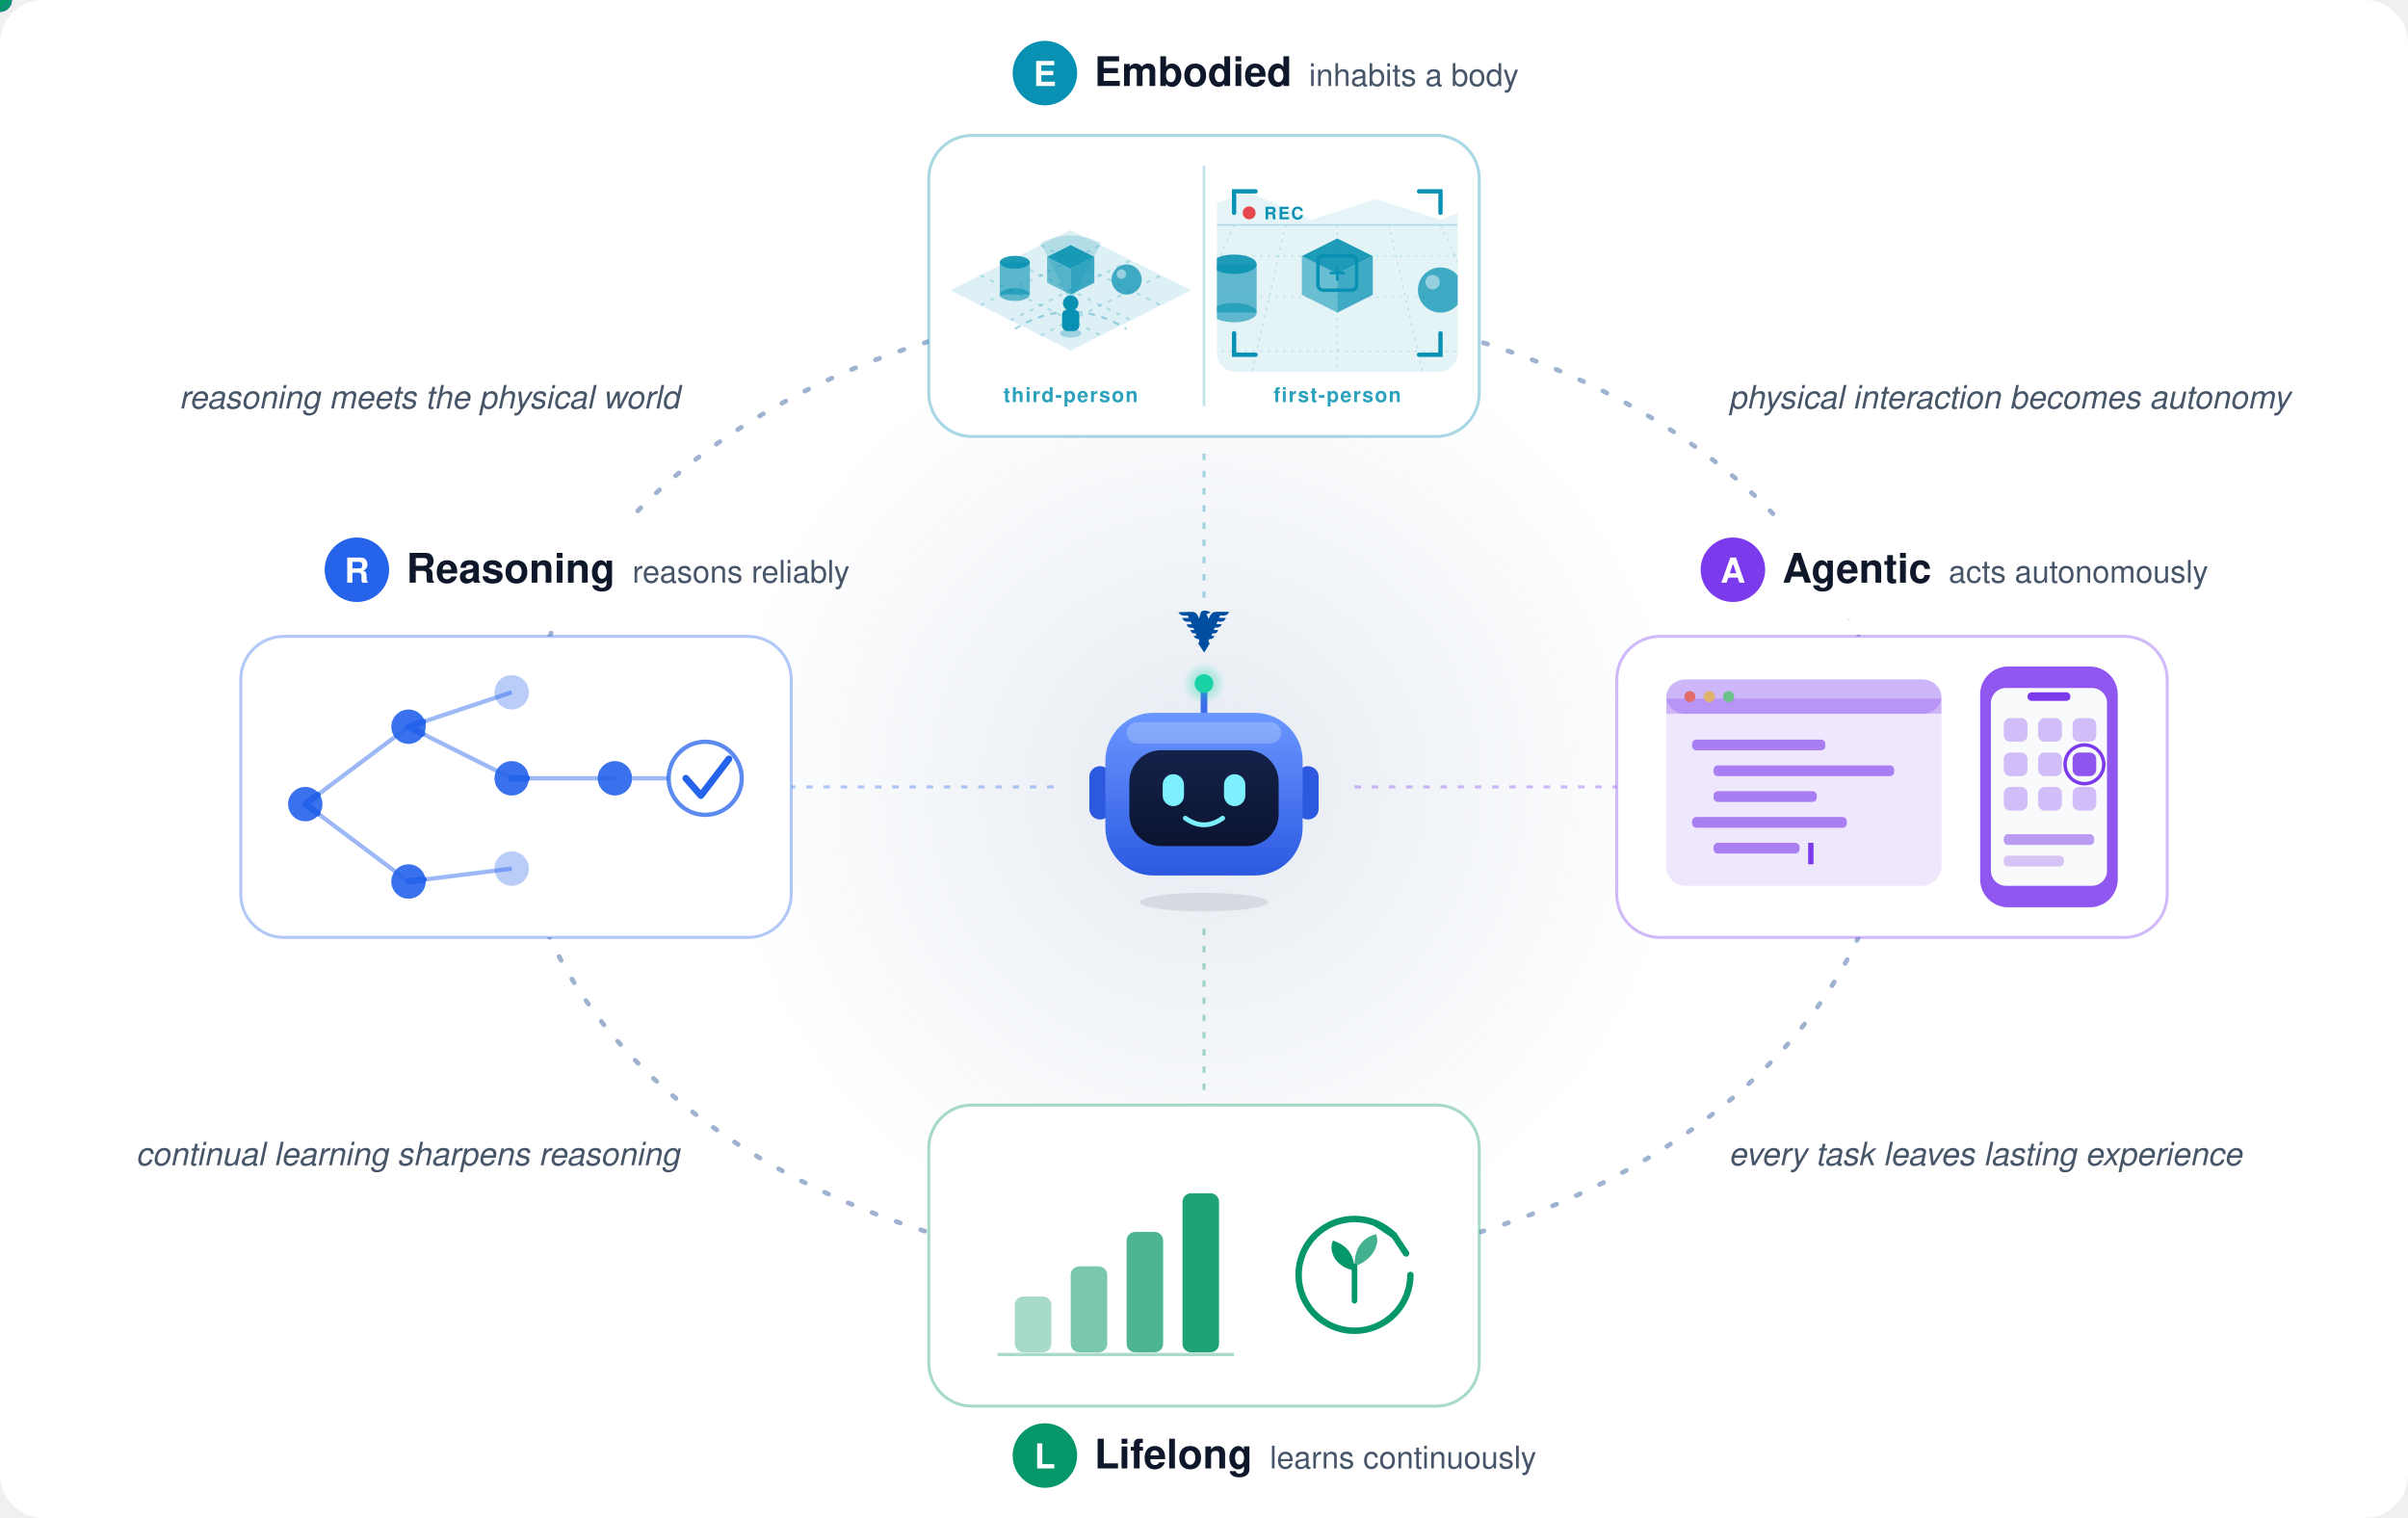
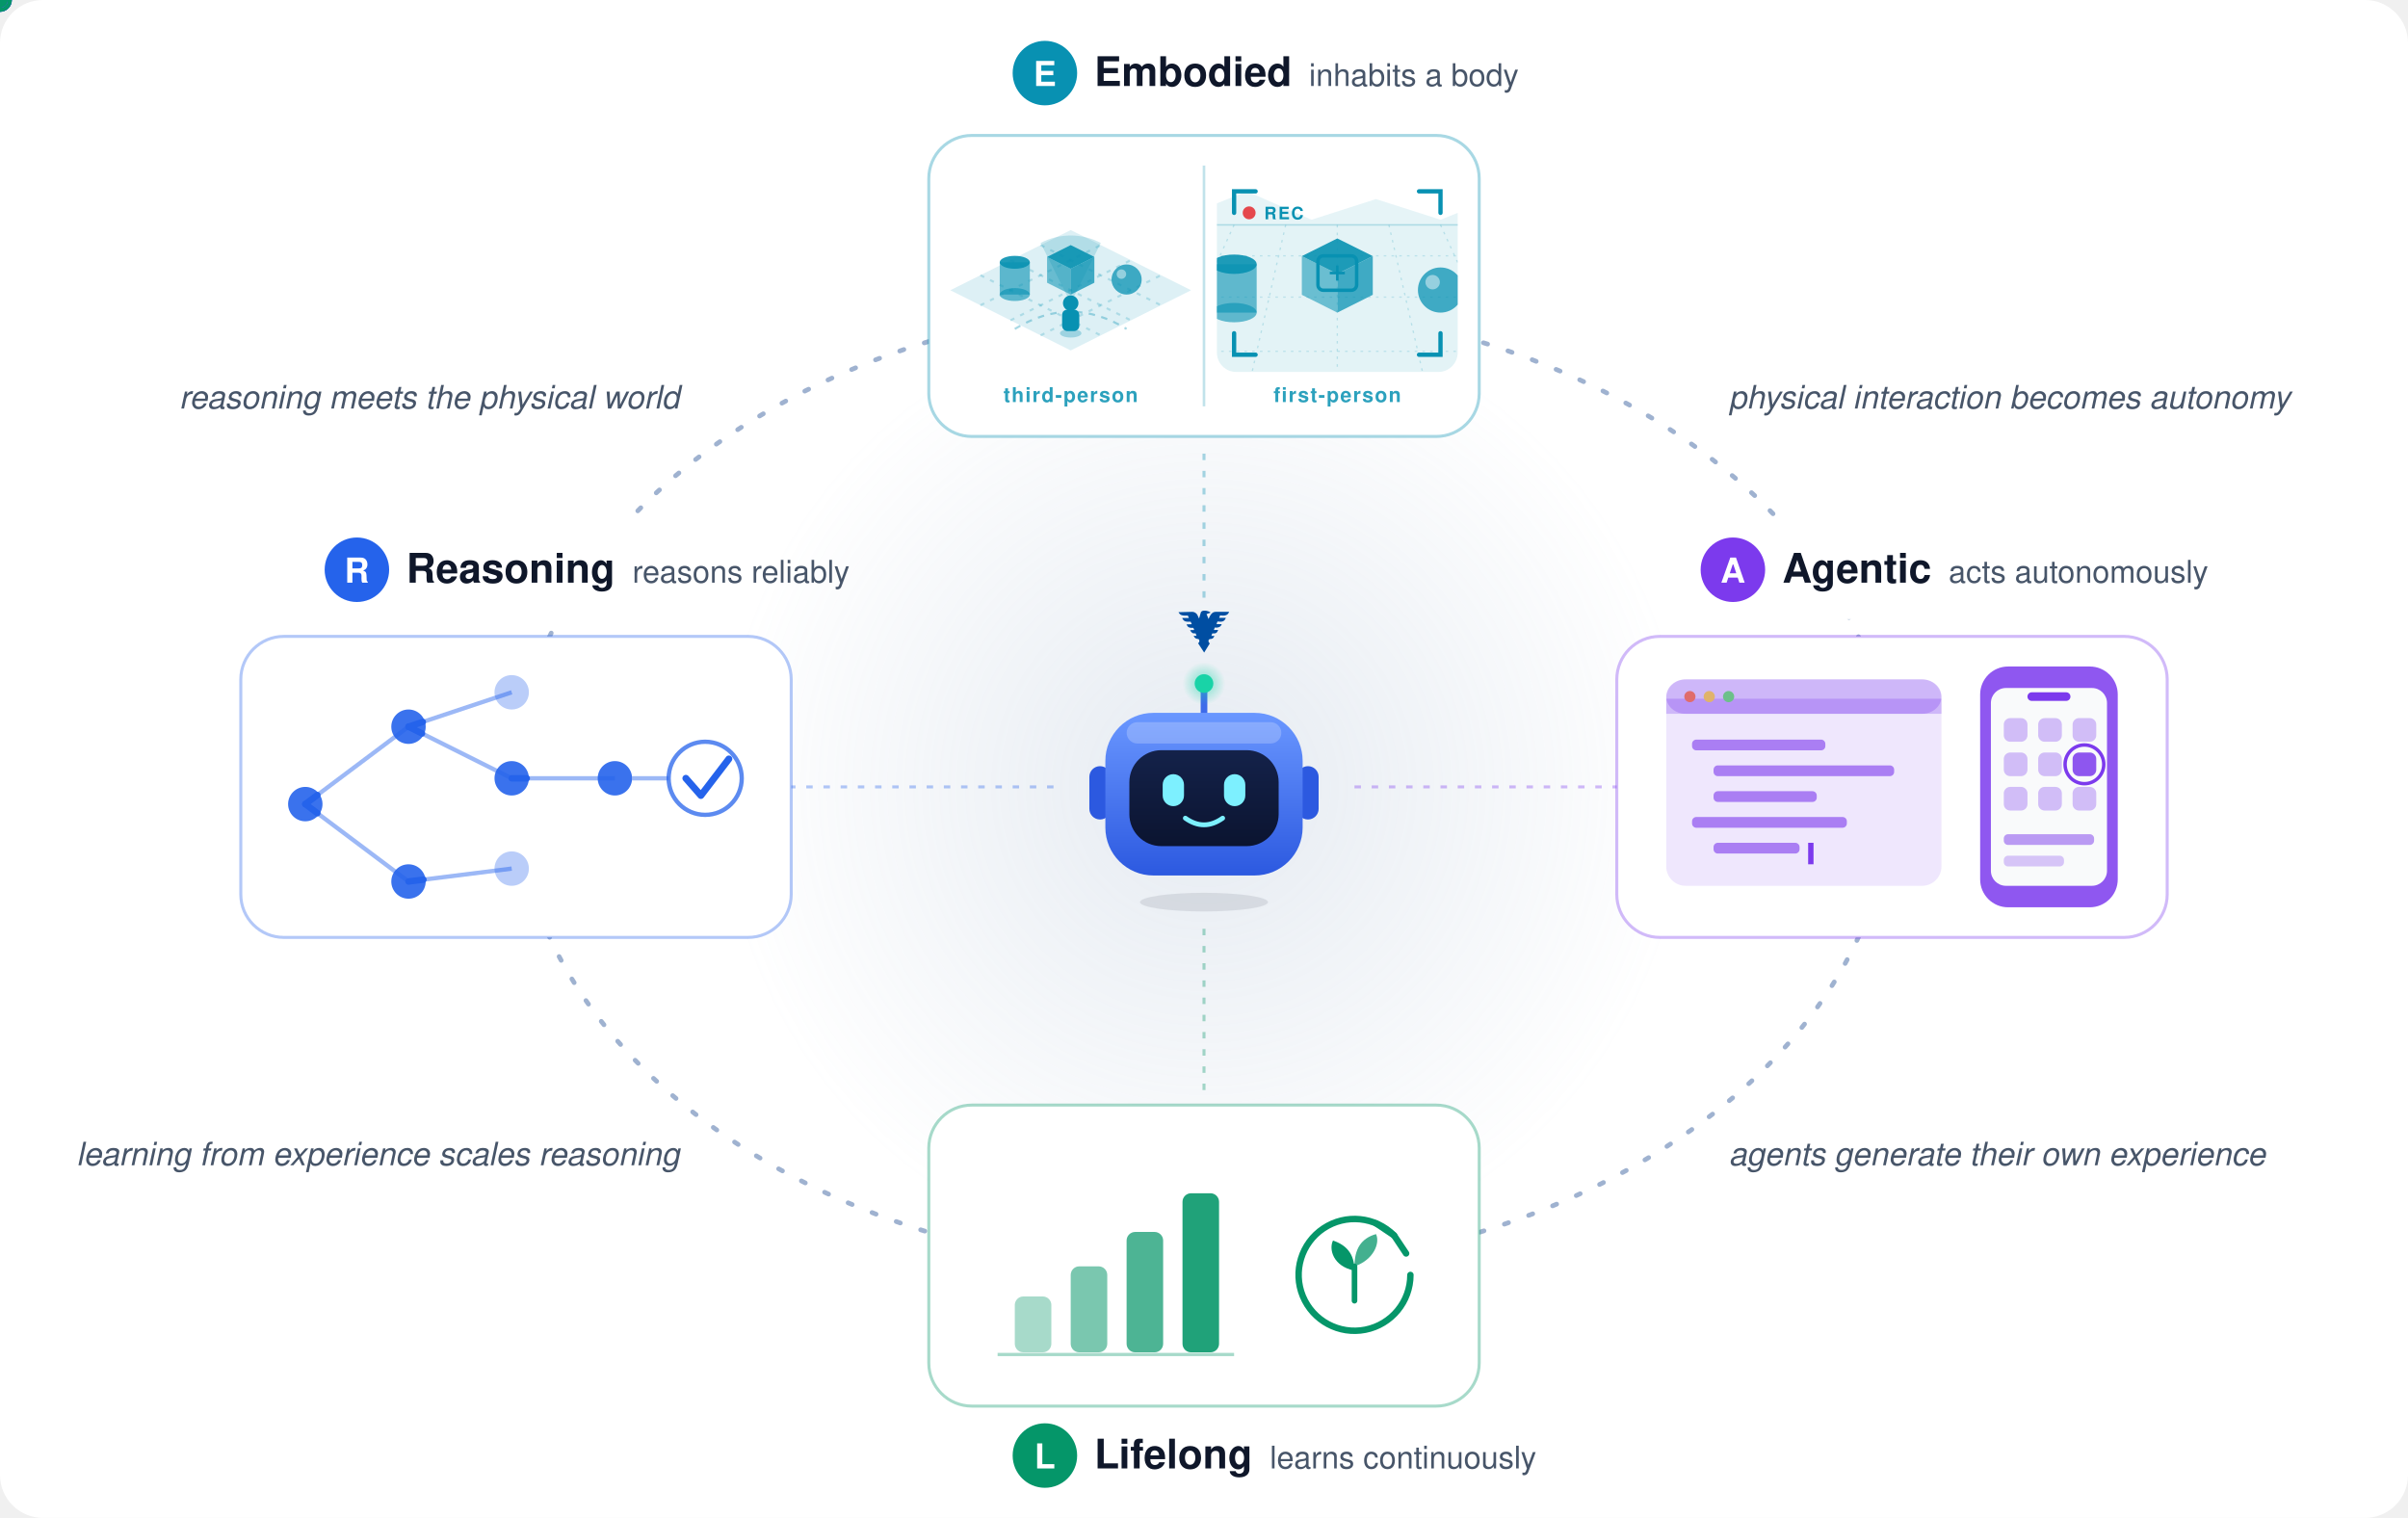
<svg xmlns="http://www.w3.org/2000/svg" width="1120" height="706" viewBox="0 0 1120 706" font-family="-apple-system, BlinkMacSystemFont, 'Segoe UI', 'Helvetica Neue', Helvetica, Arial, sans-serif">
  <style>
.halo{transform-box:fill-box;transform-origin:center;animation:halo 9s ease-in-out infinite}
@keyframes halo{0%,100%{transform:scale(1);opacity:1}50%{transform:scale(1.07);opacity:.8}}
.orbit{stroke-dasharray:2 10;animation:flow 14s linear infinite}
@keyframes flow{to{stroke-dashoffset:-240}}
.botf{animation:hover 4s ease-in-out infinite}
@keyframes hover{0%,100%{transform:translateY(0)}50%{transform:translateY(-7px)}}
.shadow{transform-box:fill-box;transform-origin:center;animation:shade 4s ease-in-out infinite}
@keyframes shade{0%,100%{transform:scale(1);opacity:1}50%{transform:scale(.86);opacity:.7}}
.tip{animation:tip 1.4s ease-in-out infinite}.tip2{animation-delay:.4s}
@keyframes tip{0%,100%{opacity:.5}50%{opacity:1}}
.blink{transform-box:fill-box;transform-origin:center;animation:blink 4s ease-in-out infinite}
@keyframes blink{0%,92%,100%{transform:scaleY(1)}95%,97%{transform:scaleY(.15)}}
.zone{transform-box:fill-box;transform-origin:center;animation:breathe 4s ease-in-out infinite}
@keyframes breathe{0%,100%{transform:scale(1)}50%{transform:scale(1.025)}}
.r-node{transform-box:fill-box;transform-origin:center;opacity:.9;animation:node 4.2s ease-in-out infinite}
.r-dead{opacity:.32;animation-name:dead}
@keyframes node{0%,12%,40%,100%{transform:scale(1)}24%{transform:scale(1.45)}}
@keyframes dead{0%,12%,100%{transform:scale(1);opacity:.32}24%{transform:scale(1.3);opacity:.7}}
.r-edge{stroke-width:2;stroke-opacity:.45}
.r-sig{stroke-width:3;stroke-dasharray:7 60;animation:sig 4.2s linear infinite}
@keyframes sig{from{stroke-dashoffset:67}to{stroke-dashoffset:0}}
.r-goal{transform-box:fill-box;transform-origin:center;opacity:.75;animation:goal 4.2s ease-out infinite}
@keyframes goal{0%,60%,100%{transform:scale(1);opacity:.75}72%{transform:scale(1.25);opacity:.25}}
.r-check{transform-box:fill-box;transform-origin:center;animation:check 4.2s ease-out infinite}
@keyframes check{0%,58%,100%{transform:scale(1)}66%{transform:scale(1.25)}}
.e-walk{animation:walk 14s ease-in-out infinite alternate}
@keyframes walk{from{transform:translateX(-26px)}to{transform:translateX(26px)}}
.e-pan{animation:pan 14s ease-in-out infinite alternate}
.e-zoom{animation:zoom 14s ease-in-out infinite alternate}
@keyframes zoom{0%,100%{transform:translateY(0) scale(1)}50%{transform:translateY(6px) scale(1.12)}}
@keyframes pan{from{transform:translateX(80px)}to{transform:translateX(-80px)}}
.e-far{animation:drift 14s ease-in-out infinite alternate}
@keyframes drift{from{transform:translateX(26px)}to{transform:translateX(-26px)}}
.e-focus{transform-box:fill-box;transform-origin:center;animation:focus 4s ease-in-out infinite}
@keyframes focus{0%,100%{transform:scale(1);opacity:.9}50%{transform:scale(.8);opacity:.55}}
.e-rec{animation:rec 1.2s step-end infinite}
@keyframes rec{0%,50%{opacity:1}51%,100%{opacity:.15}}
.a-line{transform-box:fill-box;transform-origin:left center;animation:type 4.5s ease-out infinite}
@keyframes type{0%,4%{transform:scaleX(0)}20%,85%{transform:scaleX(1)}100%{transform:scaleX(0)}}
.a-cursor{animation:cur 1s step-end infinite}
@keyframes cur{0%,50%{opacity:1}51%,100%{opacity:0}}
.a-app{animation:app 2.4s ease-in-out infinite}
@keyframes app{0%,100%{fill-opacity:.85}50%{fill-opacity:.45}}
.a-tap{transform-box:fill-box;transform-origin:center;animation:tap 2.4s ease-out infinite}
@keyframes tap{0%{transform:scale(.3);opacity:.9}60%,100%{transform:scale(1.9);opacity:0}}
.l-bar{transform-box:fill-box;transform-origin:center bottom;animation:grow 4.8s ease-out infinite}
@keyframes grow{0%,4%{transform:scaleY(.12)}26%,86%{transform:scaleY(1)}100%{transform:scaleY(.12)}}
.l-trend{stroke-dasharray:110;stroke-dashoffset:110;animation:draw 4.8s ease-out infinite}
@keyframes draw{0%,22%{stroke-dashoffset:110}48%,86%{stroke-dashoffset:0}100%{stroke-dashoffset:110}}
.l-head{opacity:0;animation:head 4.8s ease-out infinite}
@keyframes head{0%,44%{opacity:0}50%,86%{opacity:1}100%{opacity:0}}
.l-dot{transform-box:fill-box;transform-origin:center;opacity:0;animation:dot 4.8s ease-out infinite}
@keyframes dot{0%,20%{opacity:0;transform:scale(.4)}30%,86%{opacity:1;transform:scale(1)}100%{opacity:0}}
.l-loop{transform-origin:0 0;animation:spin 6s linear infinite}
@keyframes spin{to{transform:rotate(360deg)}}
.l-sprout{transform-origin:0 12px;animation:sprout 4.8s ease-in-out infinite}
@keyframes sprout{0%,100%{transform:scale(.85)}50%{transform:scale(1.08)}}
@media (prefers-reduced-motion: reduce){*{animation:none!important}}
</style>
  <defs>
    <radialGradient id="glow">
      <stop offset="0" stop-color="#8AA3C2" stop-opacity="0.22" />
      <stop offset="1" stop-color="#8AA3C2" stop-opacity="0" />
    </radialGradient>
  </defs>
  <rect width="1120" height="706" rx="20" fill="#FFFFFF" />
  <circle class="halo" cx="560" cy="366" r="225" fill="url(#glow)" />
  <mask id="titles" maskUnits="userSpaceOnUse" x="0" y="0" width="1120" height="706">
    <rect width="1120" height="706" fill="#fff" />
    <rect x="140" y="242" width="292" height="46" rx="12" fill="#000" />
    <rect x="460" y="11" width="273" height="46" rx="12" fill="#000" />
    <rect x="780" y="242" width="277" height="46" rx="12" fill="#000" />
    <rect x="460" y="654" width="304" height="46" rx="12" fill="#000" />
  </mask>
  <g mask="url(#titles)">
    <path class="orbit" d="M 240 366 A 320 226 0 1 1 880 366 A 320 226 0 1 1 240 366" fill="none" stroke="#9FB2D0" stroke-width="2.2" stroke-linecap="round" />
    <circle r="5.5" fill="#2563EB">
      <animateMotion dur="14s" begin="-1.75s" repeatCount="indefinite" path="M 240 366 A 320 226 0 1 1 880 366 A 320 226 0 1 1 240 366" />
    </circle>
    <circle r="5.5" fill="#0891B2">
      <animateMotion dur="14s" begin="-5.25s" repeatCount="indefinite" path="M 240 366 A 320 226 0 1 1 880 366 A 320 226 0 1 1 240 366" />
    </circle>
    <circle r="5.5" fill="#7C3AED">
      <animateMotion dur="14s" begin="-8.75s" repeatCount="indefinite" path="M 240 366 A 320 226 0 1 1 880 366 A 320 226 0 1 1 240 366" />
    </circle>
    <circle r="5.5" fill="#059669">
      <animateMotion dur="14s" begin="-12.25s" repeatCount="indefinite" path="M 240 366 A 320 226 0 1 1 880 366 A 320 226 0 1 1 240 366" />
    </circle>
  </g>
  <text x="316" y="190" text-anchor="end" font-size="15" font-style="italic" fill="#475569">reasoning meets the physical world</text>
  <text x="804" y="190" text-anchor="start" font-size="15" font-style="italic" fill="#475569">physical interaction becomes autonomy</text>
-   <text x="804" y="542" text-anchor="start" font-size="15" font-style="italic" fill="#475569">every task leaves lasting experience</text>
-   <text x="316" y="542" text-anchor="end" font-size="15" font-style="italic" fill="#475569">continual learning sharpens reasoning</text>
+   <text x="804" y="542" text-anchor="start" font-size="15" font-style="italic" fill="#475569">agents generate their own experience</text>
+   <text x="316" y="542" text-anchor="end" font-size="15" font-style="italic" fill="#475569">learning from experience scales reasoning</text>
  <path d="M 490 366 L 358 366" stroke="#2563EB" stroke-opacity="0.35" stroke-width="1.4" stroke-dasharray="3 5" fill="none" />
  <circle r="3.6" fill="#2563EB">
    <animateMotion dur="3s" repeatCount="indefinite" path="M 490 366 L 358 366" />
  </circle>
  <circle r="3.6" fill="#2563EB" opacity="0.5">
    <animateMotion dur="3s" begin="-1.5s" repeatCount="indefinite" keyPoints="1;0" keyTimes="0;1" calcMode="linear" path="M 490 366 L 358 366" />
  </circle>
  <path d="M 560 278 L 560 209" stroke="#0891B2" stroke-opacity="0.35" stroke-width="1.4" stroke-dasharray="3 5" fill="none" />
  <circle r="3.6" fill="#0891B2">
    <animateMotion dur="3s" repeatCount="indefinite" path="M 560 278 L 560 209" />
  </circle>
  <circle r="3.6" fill="#0891B2" opacity="0.5">
    <animateMotion dur="3s" begin="-1.5s" repeatCount="indefinite" keyPoints="1;0" keyTimes="0;1" calcMode="linear" path="M 560 278 L 560 209" />
  </circle>
  <path d="M 630 366 L 762 366" stroke="#7C3AED" stroke-opacity="0.35" stroke-width="1.4" stroke-dasharray="3 5" fill="none" />
  <circle r="3.6" fill="#7C3AED">
    <animateMotion dur="3s" repeatCount="indefinite" path="M 630 366 L 762 366" />
  </circle>
  <circle r="3.6" fill="#7C3AED" opacity="0.5">
    <animateMotion dur="3s" begin="-1.5s" repeatCount="indefinite" keyPoints="1;0" keyTimes="0;1" calcMode="linear" path="M 630 366 L 762 366" />
  </circle>
  <path d="M 560 432 L 560 512" stroke="#059669" stroke-opacity="0.35" stroke-width="1.4" stroke-dasharray="3 5" fill="none" />
  <circle r="3.6" fill="#059669">
    <animateMotion dur="3s" repeatCount="indefinite" path="M 560 432 L 560 512" />
  </circle>
  <circle r="3.6" fill="#059669" opacity="0.5">
    <animateMotion dur="3s" begin="-1.5s" repeatCount="indefinite" keyPoints="1;0" keyTimes="0;1" calcMode="linear" path="M 560 432 L 560 512" />
  </circle>
  <rect x="112" y="296" width="256" height="140" rx="20" fill="#FFFFFF" stroke="#2563EB" stroke-opacity="0.35" stroke-width="1.4" />
  <g transform="translate(236,366)">
    <g class="zone">
      <line class="r-edge" x1="-94" y1="8" x2="-46" y2="-28" stroke="#2563EB" />
      <line class="r-sig" style="animation-delay:-0.00s" x1="-94" y1="8" x2="-46" y2="-28" stroke="#2563EB" stroke-linecap="round" />
      <line class="r-edge" x1="-94" y1="8" x2="-46" y2="44" stroke="#2563EB" />
      <line class="r-sig" style="animation-delay:-0.35s" x1="-94" y1="8" x2="-46" y2="44" stroke="#2563EB" stroke-linecap="round" />
      <line class="r-edge" x1="-46" y1="-28" x2="2" y2="-44" stroke="#2563EB" />
      <line class="r-sig" style="animation-delay:-0.70s" x1="-46" y1="-28" x2="2" y2="-44" stroke="#2563EB" stroke-linecap="round" />
      <line class="r-edge" x1="-46" y1="-28" x2="2" y2="-4" stroke="#2563EB" />
      <line class="r-sig" style="animation-delay:-1.05s" x1="-46" y1="-28" x2="2" y2="-4" stroke="#2563EB" stroke-linecap="round" />
      <line class="r-edge" x1="-46" y1="44" x2="2" y2="38" stroke="#2563EB" />
      <line class="r-sig" style="animation-delay:-1.40s" x1="-46" y1="44" x2="2" y2="38" stroke="#2563EB" stroke-linecap="round" />
      <line class="r-edge" x1="2" y1="-4" x2="50" y2="-4" stroke="#2563EB" />
      <line class="r-sig" style="animation-delay:-1.75s" x1="2" y1="-4" x2="50" y2="-4" stroke="#2563EB" stroke-linecap="round" />
      <circle class="r-node" style="animation-delay:0.00s" cx="-94" cy="8" r="8" fill="#2563EB" />
      <circle class="r-node" style="animation-delay:0.35s" cx="-46" cy="-28" r="8" fill="#2563EB" />
      <circle class="r-node" style="animation-delay:0.70s" cx="-46" cy="44" r="8" fill="#2563EB" />
      <circle class="r-node r-dead" style="animation-delay:1.05s" cx="2" cy="-44" r="8" fill="#2563EB" />
      <circle class="r-node" style="animation-delay:1.40s" cx="2" cy="-4" r="8" fill="#2563EB" />
      <circle class="r-node r-dead" style="animation-delay:1.75s" cx="2" cy="38" r="8" fill="#2563EB" />
      <circle class="r-node" style="animation-delay:2.10s" cx="50" cy="-4" r="8" fill="#2563EB" />
      <line class="r-edge" x1="58" y1="-4" x2="75" y2="-4" stroke="#2563EB" />
      <circle class="r-goal" cx="92" cy="-4" r="17" fill="none" stroke="#2563EB" stroke-width="2" />
      <path class="r-check" d="M 83 -4 L 90 4 L 103 -13" fill="none" stroke="#2563EB" stroke-width="3.2" stroke-linecap="round" stroke-linejoin="round" />
    </g>
  </g>
  <circle cx="166" cy="265" r="15" fill="#2563EB" />
  <text x="166" y="271" text-anchor="middle" font-size="16" font-weight="800" fill="#FFFFFF">R</text>
  <text x="189" y="271" font-size="19" font-weight="750" fill="#0F172A">Reasoning<tspan font-size="14.5" font-weight="400" fill="#475569" dx="8">reasons reliably</tspan>
  </text>
  <rect x="432" y="63" width="256" height="140" rx="20" fill="#FFFFFF" stroke="#0891B2" stroke-opacity="0.35" stroke-width="1.4" />
  <g transform="translate(560,127)">
    <g class="zone">
      <defs>
        <clipPath id="e3">
          <rect x="-56" y="-46" width="112" height="92" rx="9" />
        </clipPath>
        <clipPath id="e1">
          <rect x="-56" y="-46" width="112" height="92" rx="9" />
        </clipPath>
      </defs>
      <g transform="translate(-62,0)">
        <g clip-path="url(#e3)">
          <g transform="translate(0,4)">
            <polygon points="0,-24 56,4 0,32 -56,4" fill="#0891B2" fill-opacity="0.14" />
            <line x1="-42.0" y1="-3.0" x2="14.0" y2="25.0" stroke="#0891B2" stroke-opacity="0.22" stroke-dasharray="2 3" />
            <line x1="-42.0" y1="11.0" x2="14.0" y2="-17.0" stroke="#0891B2" stroke-opacity="0.22" stroke-dasharray="2 3" />
            <line x1="-28.0" y1="-10.0" x2="28.0" y2="18.0" stroke="#0891B2" stroke-opacity="0.22" stroke-dasharray="2 3" />
            <line x1="-28.0" y1="18.0" x2="28.0" y2="-10.0" stroke="#0891B2" stroke-opacity="0.22" stroke-dasharray="2 3" />
            <line x1="-14.0" y1="-17.0" x2="42.0" y2="11.0" stroke="#0891B2" stroke-opacity="0.22" stroke-dasharray="2 3" />
            <line x1="-14.0" y1="25.0" x2="42.0" y2="-3.0" stroke="#0891B2" stroke-opacity="0.22" stroke-dasharray="2 3" />
            <path d="M -26 22 Q 0 6 26 22" fill="none" stroke="#0891B2" stroke-opacity="0.35" stroke-dasharray="3 3" />
            <rect x="-33.0" y="-9.0" width="14.0" height="15.0" fill="#0891B2" fill-opacity="0.6" />
            <ellipse cx="-26" cy="6.0" rx="7.0" ry="3.0" fill="#0891B2" fill-opacity="0.6" />
            <ellipse cx="-26" cy="-9.0" rx="7.0" ry="3.0" fill="#0891B2" fill-opacity="0.9" />
            <polygon points="0.0,-17.0 11.0,-11.5 0.0,-6.0 -11.0,-11.5" fill="#0891B2" fill-opacity="0.9" />
            <polygon points="-11.0,-11.5 0.0,-6.0 0.0,6.0 -11.0,0.5" fill="#0891B2" fill-opacity="0.55" />
            <polygon points="0.0,-6.0 11.0,-11.5 11.0,0.5 0.0,6.0" fill="#0891B2" fill-opacity="0.75" />
            <circle cx="26" cy="-1.0" r="7.0" fill="#0891B2" fill-opacity="0.75" />
            <circle cx="23.6" cy="-3.5" r="2.2" fill="#FFFFFF" fill-opacity="0.45" />
            <g transform="translate(0,22)">
              <g>
                <path d="M 0 -12 L -14 -40 A 30 30 0 0 1 14 -40 Z" fill="#0891B2" fill-opacity="0.2" />
                <ellipse cx="0" cy="2" rx="5" ry="2" fill="#0891B2" fill-opacity="0.3" />
                <rect x="-4" y="-9" width="8" height="10" rx="2.5" fill="#0891B2" />
                <circle cx="0" cy="-12" r="3.6" fill="#0891B2" />
                <animateMotion path="M -26 0 Q 0 -16 26 0" dur="28s" repeatCount="indefinite" keyPoints="0;1;0" keyTimes="0;0.5;1" calcMode="spline" keySplines=".42 0 .58 1;.42 0 .58 1" />
              </g>
            </g>
          </g>
        </g>
        <text x="0" y="60" text-anchor="middle" font-size="9.5" font-weight="600" letter-spacing=".6" fill="#0891B2" fill-opacity="0.85">third-person</text>
      </g>
      <g transform="translate(62,0)">
        <g clip-path="url(#e1)">
          <g transform="translate(0,-2) scale(0.6)">
            <g class="e-far">
              <line x1="-220" y1="-34" x2="220" y2="-34" stroke="#0891B2" stroke-opacity="0.25" stroke-width="1.2" />
              <path d="M -220 -34 L -170 -54 L -120 -40 L -70 -60 L -20 -38 L 30 -54 L 80 -38 L 130 -58 L 180 -40 L 220 -34 Z" fill="#0891B2" fill-opacity="0.10" />
            </g>
            <g class="e-zoom">
              <g class="e-pan">
                <rect x="-240" y="-34" width="480" height="140" fill="#0891B2" fill-opacity="0.11" />
                <line x1="-240" y1="-34" x2="-432.0" y2="106" stroke="#0891B2" stroke-opacity="0.2" stroke-dasharray="2 4" />
                <line x1="-200" y1="-34" x2="-360.0" y2="106" stroke="#0891B2" stroke-opacity="0.2" stroke-dasharray="2 4" />
                <line x1="-160" y1="-34" x2="-288.0" y2="106" stroke="#0891B2" stroke-opacity="0.2" stroke-dasharray="2 4" />
                <line x1="-120" y1="-34" x2="-216.0" y2="106" stroke="#0891B2" stroke-opacity="0.2" stroke-dasharray="2 4" />
                <line x1="-80" y1="-34" x2="-144.0" y2="106" stroke="#0891B2" stroke-opacity="0.2" stroke-dasharray="2 4" />
                <line x1="-40" y1="-34" x2="-72.0" y2="106" stroke="#0891B2" stroke-opacity="0.2" stroke-dasharray="2 4" />
                <line x1="0" y1="-34" x2="0.0" y2="106" stroke="#0891B2" stroke-opacity="0.2" stroke-dasharray="2 4" />
                <line x1="40" y1="-34" x2="72.0" y2="106" stroke="#0891B2" stroke-opacity="0.2" stroke-dasharray="2 4" />
                <line x1="80" y1="-34" x2="144.0" y2="106" stroke="#0891B2" stroke-opacity="0.2" stroke-dasharray="2 4" />
                <line x1="120" y1="-34" x2="216.0" y2="106" stroke="#0891B2" stroke-opacity="0.2" stroke-dasharray="2 4" />
                <line x1="160" y1="-34" x2="288.0" y2="106" stroke="#0891B2" stroke-opacity="0.2" stroke-dasharray="2 4" />
                <line x1="200" y1="-34" x2="360.0" y2="106" stroke="#0891B2" stroke-opacity="0.2" stroke-dasharray="2 4" />
                <line x1="240" y1="-34" x2="432.0" y2="106" stroke="#0891B2" stroke-opacity="0.2" stroke-dasharray="2 4" />
                <line x1="-240" y1="-10" x2="240" y2="-10" stroke="#0891B2" stroke-opacity="0.18" stroke-dasharray="2 4" />
                <line x1="-240" y1="22" x2="240" y2="22" stroke="#0891B2" stroke-opacity="0.18" stroke-dasharray="2 4" />
                <line x1="-240" y1="64" x2="240" y2="64" stroke="#0891B2" stroke-opacity="0.18" stroke-dasharray="2 4" />
                <rect x="-97.5" y="-3.5" width="35.0" height="37.5" fill="#0891B2" fill-opacity="0.6" />
                <ellipse cx="-80" cy="34.0" rx="17.5" ry="7.5" fill="#0891B2" fill-opacity="0.6" />
                <ellipse cx="-80" cy="-3.5" rx="17.5" ry="7.5" fill="#0891B2" fill-opacity="0.9" />
                <polygon points="0.0,-23.5 27.5,-9.8 0.0,4.0 -27.5,-9.8" fill="#0891B2" fill-opacity="0.9" />
                <polygon points="-27.5,-9.8 0.0,4.0 0.0,34.0 -27.5,20.2" fill="#0891B2" fill-opacity="0.55" />
                <polygon points="0.0,4.0 27.5,-9.8 27.5,20.2 0.0,34.0" fill="#0891B2" fill-opacity="0.75" />
                <circle cx="80" cy="16.5" r="17.5" fill="#0891B2" fill-opacity="0.75" />
                <circle cx="73.9" cy="10.4" r="5.6" fill="#FFFFFF" fill-opacity="0.45" />
              </g>
            </g>
          </g>
        </g>
        <path d="M -48 -28 L -48 -38 L -38 -38" stroke="#0891B2" stroke-width="2" fill="none" stroke-linecap="round" />
        <path d="M -48 28 L -48 38 L -38 38" stroke="#0891B2" stroke-width="2" fill="none" stroke-linecap="round" />
        <path d="M 48 -28 L 48 -38 L 38 -38" stroke="#0891B2" stroke-width="2" fill="none" stroke-linecap="round" />
        <path d="M 48 28 L 48 38 L 38 38" stroke="#0891B2" stroke-width="2" fill="none" stroke-linecap="round" />
        <rect class="e-focus" x="-9" y="-8" width="18" height="16" rx="2.5" fill="none" stroke="#0891B2" stroke-width="1.6" />
        <line x1="-3.5" y1="0" x2="3.5" y2="0" stroke="#0891B2" stroke-width="1.2" />
        <line x1="0" y1="-3.5" x2="0" y2="3.5" stroke="#0891B2" stroke-width="1.2" />
        <circle class="e-rec" cx="-41" cy="-28" r="3" fill="#E5484D" />
        <text x="-34" y="-25" font-size="8" font-weight="700" letter-spacing=".8" fill="#0891B2">REC</text>
        <text x="0" y="60" text-anchor="middle" font-size="9.5" font-weight="600" letter-spacing=".6" fill="#0891B2" fill-opacity="0.85">first-person</text>
      </g>
      <line x1="0" y1="-50" x2="0" y2="62" stroke="#0891B2" stroke-opacity="0.25" stroke-width="1.2" />
    </g>
  </g>
  <circle cx="486" cy="34" r="15" fill="#0891B2" />
  <text x="486" y="40" text-anchor="middle" font-size="16" font-weight="800" fill="#FFFFFF">E</text>
  <text x="509" y="40" font-size="19" font-weight="750" fill="#0F172A">Embodied<tspan font-size="14.5" font-weight="400" fill="#475569" dx="8">inhabits a body</tspan>
  </text>
  <rect x="752" y="296" width="256" height="140" rx="20" fill="#FFFFFF" stroke="#7C3AED" stroke-opacity="0.35" stroke-width="1.4" />
  <g transform="translate(887,368)">
    <g class="zone">
      <g transform="translate(-112,-52)">
        <rect width="128" height="96" rx="9" fill="#7C3AED" fill-opacity="0.12" />
        <rect width="128" height="16" rx="9" fill="#7C3AED" fill-opacity="0.28" />
        <rect y="9" width="128" height="7" fill="#7C3AED" fill-opacity="0.28" />
        <circle cx="11" cy="8" r="2.6" fill="#e06c6c" />
        <circle cx="20" cy="8" r="2.6" fill="#e0b36c" />
        <circle cx="29" cy="8" r="2.6" fill="#6cc08a" />
        <rect class="a-line" style="animation-delay:0.00s" x="12" y="28" width="62" height="5" rx="2" fill="#7C3AED" fill-opacity="0.6" />
        <rect class="a-line" style="animation-delay:0.45s" x="22" y="40" width="84" height="5" rx="2" fill="#7C3AED" fill-opacity="0.6" />
        <rect class="a-line" style="animation-delay:0.90s" x="22" y="52" width="48" height="5" rx="2" fill="#7C3AED" fill-opacity="0.6" />
        <rect class="a-line" style="animation-delay:1.35s" x="12" y="64" width="72" height="5" rx="2" fill="#7C3AED" fill-opacity="0.6" />
        <rect class="a-line" style="animation-delay:1.80s" x="22" y="76" width="40" height="5" rx="2" fill="#7C3AED" fill-opacity="0.6" />
        <rect class="a-cursor" x="66" y="76" width="2.5" height="10" fill="#7C3AED" />
      </g>
      <g transform="translate(34,-58)">
        <rect width="64" height="112" rx="13" fill="#7C3AED" fill-opacity="0.85" />
        <rect x="5" y="10" width="54" height="92" rx="7" fill="#F9FAFB" />
        <rect x="22" y="12" width="20" height="4" rx="2" fill="#7C3AED" />
        <rect class="app" x="11" y="24" width="11" height="11" rx="3" fill="#7C3AED" fill-opacity="0.32" />
        <rect class="app" x="27" y="24" width="11" height="11" rx="3" fill="#7C3AED" fill-opacity="0.32" />
        <rect class="app" x="43" y="24" width="11" height="11" rx="3" fill="#7C3AED" fill-opacity="0.32" />
        <rect class="app" x="11" y="40" width="11" height="11" rx="3" fill="#7C3AED" fill-opacity="0.32" />
        <rect class="app" x="27" y="40" width="11" height="11" rx="3" fill="#7C3AED" fill-opacity="0.32" />
        <rect class="app a-app" x="43" y="40" width="11" height="11" rx="3" fill="#7C3AED" fill-opacity="0.85" />
        <rect class="app" x="11" y="56" width="11" height="11" rx="3" fill="#7C3AED" fill-opacity="0.32" />
        <rect class="app" x="27" y="56" width="11" height="11" rx="3" fill="#7C3AED" fill-opacity="0.32" />
        <rect class="app" x="43" y="56" width="11" height="11" rx="3" fill="#7C3AED" fill-opacity="0.32" />
        <circle class="a-tap" cx="48.5" cy="45.5" r="9" fill="none" stroke="#7C3AED" stroke-width="1.6" />
        <rect x="11" y="78" width="42" height="5" rx="2" fill="#7C3AED" fill-opacity="0.5" />
        <rect x="11" y="88" width="28" height="5" rx="2" fill="#7C3AED" fill-opacity="0.28" />
      </g>
    </g>
  </g>
  <circle cx="806" cy="265" r="15" fill="#7C3AED" />
  <text x="806" y="271" text-anchor="middle" font-size="16" font-weight="800" fill="#FFFFFF">A</text>
  <text x="829" y="271" font-size="19" font-weight="750" fill="#0F172A">Agentic<tspan font-size="14.5" font-weight="400" fill="#475569" dx="8">acts autonomously</tspan>
  </text>
  <rect x="432" y="514" width="256" height="140" rx="20" fill="#FFFFFF" stroke="#059669" stroke-opacity="0.35" stroke-width="1.4" />
  <g transform="translate(568,599)">
    <g class="zone">
      <rect class="l-bar" style="animation-delay:0.00s" x="-96" y="4" width="17" height="26" rx="4" fill="#059669" fill-opacity="0.35" />
      <rect class="l-bar" style="animation-delay:0.40s" x="-70" y="-10" width="17" height="40" rx="4" fill="#059669" fill-opacity="0.53" />
      <rect class="l-bar" style="animation-delay:0.80s" x="-44" y="-26" width="17" height="56" rx="4" fill="#059669" fill-opacity="0.71" />
      <rect class="l-bar" style="animation-delay:1.20s" x="-18" y="-44" width="17" height="74" rx="4" fill="#059669" fill-opacity="0.89" />
      <line x1="-104" y1="31" x2="6" y2="31" stroke="#059669" stroke-opacity="0.35" stroke-width="1.5" />
      <defs>
        <linearGradient id="ltrend" gradientUnits="userSpaceOnUse" x1="-87.5" y1="-8" x2="-9.5" y2="-56">
          <stop offset="0" stop-color="#86EFC7" />
          <stop offset="1" stop-color="#047857" />
        </linearGradient>
      </defs>
      <path class="l-trend" d="M -87.5 -8 C -78 -12, -70 -17, -61.5 -22 S -44 -32, -35.5 -38 S -18 -50, -9.5 -56" fill="none" stroke="url(#ltrend)" stroke-width="2.6" stroke-linecap="round" />
      <circle class="l-dot" style="animation-delay:0.00s" cx="-87.5" cy="-8" r="3.4" fill="#86EFC7" />
      <circle class="l-dot" style="animation-delay:0.40s" cx="-61.5" cy="-22" r="3.4" fill="#5BC7A2" />
      <circle class="l-dot" style="animation-delay:0.80s" cx="-35.5" cy="-38" r="3.4" fill="#2FA07C" />
      <circle class="l-dot" style="animation-delay:1.20s" cx="-9.5" cy="-56" r="3.4" fill="#047857" />
      <path class="l-head" d="M -15.5 -57 L -6 -60 L -9.5 -50.5" fill="none" stroke="#047857" stroke-width="2.6" stroke-linecap="round" stroke-linejoin="round" />
      <g transform="translate(62,-6)">
        <g class="l-loop">
          <path d="M 26 0 A 26 26 0 1 1 18.4 -18.4" fill="none" stroke="#059669" stroke-width="3" stroke-linecap="round" />
          <path d="M 18.4 -18.4 L 10 -24 M 18.4 -18.4 L 24 -10" stroke="#059669" stroke-width="3" stroke-linecap="round" />
        </g>
        <g class="l-sprout">
          <path d="M 0 12 L 0 -4" stroke="#059669" stroke-width="2.6" stroke-linecap="round" />
          <path d="M 0 -2 C -10 -4, -12 -12, -10 -16 C -4 -14, 0 -10, 0 -2 Z" fill="#059669" />
          <path d="M 0 -4 C 9 -7, 12 -15, 10 -19 C 3 -17, 0 -12, 0 -4 Z" fill="#059669" fill-opacity="0.75" />
        </g>
      </g>
    </g>
  </g>
  <circle cx="486" cy="677" r="15" fill="#059669" />
  <text x="486" y="683" text-anchor="middle" font-size="16" font-weight="800" fill="#FFFFFF">L</text>
  <text x="509" y="683" font-size="19" font-weight="750" fill="#0F172A">Lifelong<tspan font-size="14.5" font-weight="400" fill="#475569" dx="8">learns continuously</tspan>
  </text>
  <g transform="translate(560,370) scale(0.62)">
    <defs>
      <linearGradient id="botg" x1="0" y1="0" x2="0" y2="1">
        <stop offset="0" stop-color="#6A97FF" />
        <stop offset="1" stop-color="#2C59E0" />
      </linearGradient>
      <linearGradient id="visor" x1="0" y1="0" x2="0" y2="1">
        <stop offset="0" stop-color="#14224A" />
        <stop offset="1" stop-color="#0B1430" />
      </linearGradient>
      <radialGradient id="tipg">
        <stop offset="0" stop-color="#19D3A7" stop-opacity=".55" />
        <stop offset="1" stop-color="#19D3A7" stop-opacity="0" />
      </radialGradient>
    </defs>
    <ellipse class="shadow" cx="0" cy="80" rx="48" ry="7" fill="#0F172A" fill-opacity="0.10" />
    <g class="botf">
      <g transform="translate(-198,-274.6) scale(0.9)">
        <g transform="translate(175, 118) scale(1.0225)">
          <path d="M44.147 66.457L39.167 58.858C40.697 58.071 40.507 55.615 39.197 55.411C37.739 55.183 36.578 55.113 35.554 52.82H37.927L37.198 50.831C34.484 51.069 33.93 50.315 32.643 48.195L36.034 48.079L35.348 46.348C31.653 46.52 30.678 45.614 29.756 43.508L34.061 43.357L33.129 41.298C28.72 41.421 27.787 41.297 26.17 38.315L31.647 38.288L30.875 36.327C25.883 36.542 24.636 36.054 23.223 33.557L34.444 33.273C36.079 33.232 37.946 34.346 38.634 35.83L39.983 38.741L41.403 33.841C42.135 31.316 47.652 32.232 49.428 33.912L46.091 35.119L47.724 39.095C48.907 36.326 50.357 33.272 53.476 33.272H64.484C63.637 35.704 61.593 36.917 57.148 36.13L56.367 38.189L61.856 38.172C60.543 41.235 59.085 41.62 55.002 41.156L54.149 43.215L58.519 43.357C57.678 45.298 56.157 46.458 52.783 46.054L52.073 48.059L55.553 48.043C54.555 50.482 53.911 51.026 50.74 50.884L50.013 52.872L52.519 52.881C51.466 55.004 51.154 55.256 48.905 55.455C47.568 55.574 46.972 57.714 48.752 58.983L44.147 66.457Z" fill="#004EA2" fill-rule="evenodd" />
        </g>
      </g>
      <line x1="0" y1="-62" x2="0" y2="-80" stroke="#3E6BEA" stroke-width="5" stroke-linecap="round" />
      <circle class="tip" cx="0" cy="-84" r="16" fill="url(#tipg)" />
      <circle cx="0" cy="-84" r="7" fill="#19D3A7" />
      <rect x="-86" y="-22" width="16" height="40" rx="8" fill="#2C59E0" />
      <rect x="70" y="-22" width="16" height="40" rx="8" fill="#2C59E0" />
      <rect x="-74" y="-62" width="148" height="122" rx="36" fill="url(#botg)" />
      <rect x="-58" y="-55" width="116" height="16" rx="8" fill="#FFFFFF" fill-opacity="0.22" />
      <rect x="-56" y="-34" width="112" height="72" rx="24" fill="url(#visor)" />
      <rect class="blink" x="-31" y="-16" width="16" height="24" rx="8" fill="#7DF0FF" />
      <rect class="blink" x="15" y="-16" width="16" height="24" rx="8" fill="#7DF0FF" />
      <path d="M -14 17 Q 0 27 14 17" fill="none" stroke="#7DF0FF" stroke-width="3.6" stroke-linecap="round" />
    </g>
  </g>
</svg>
